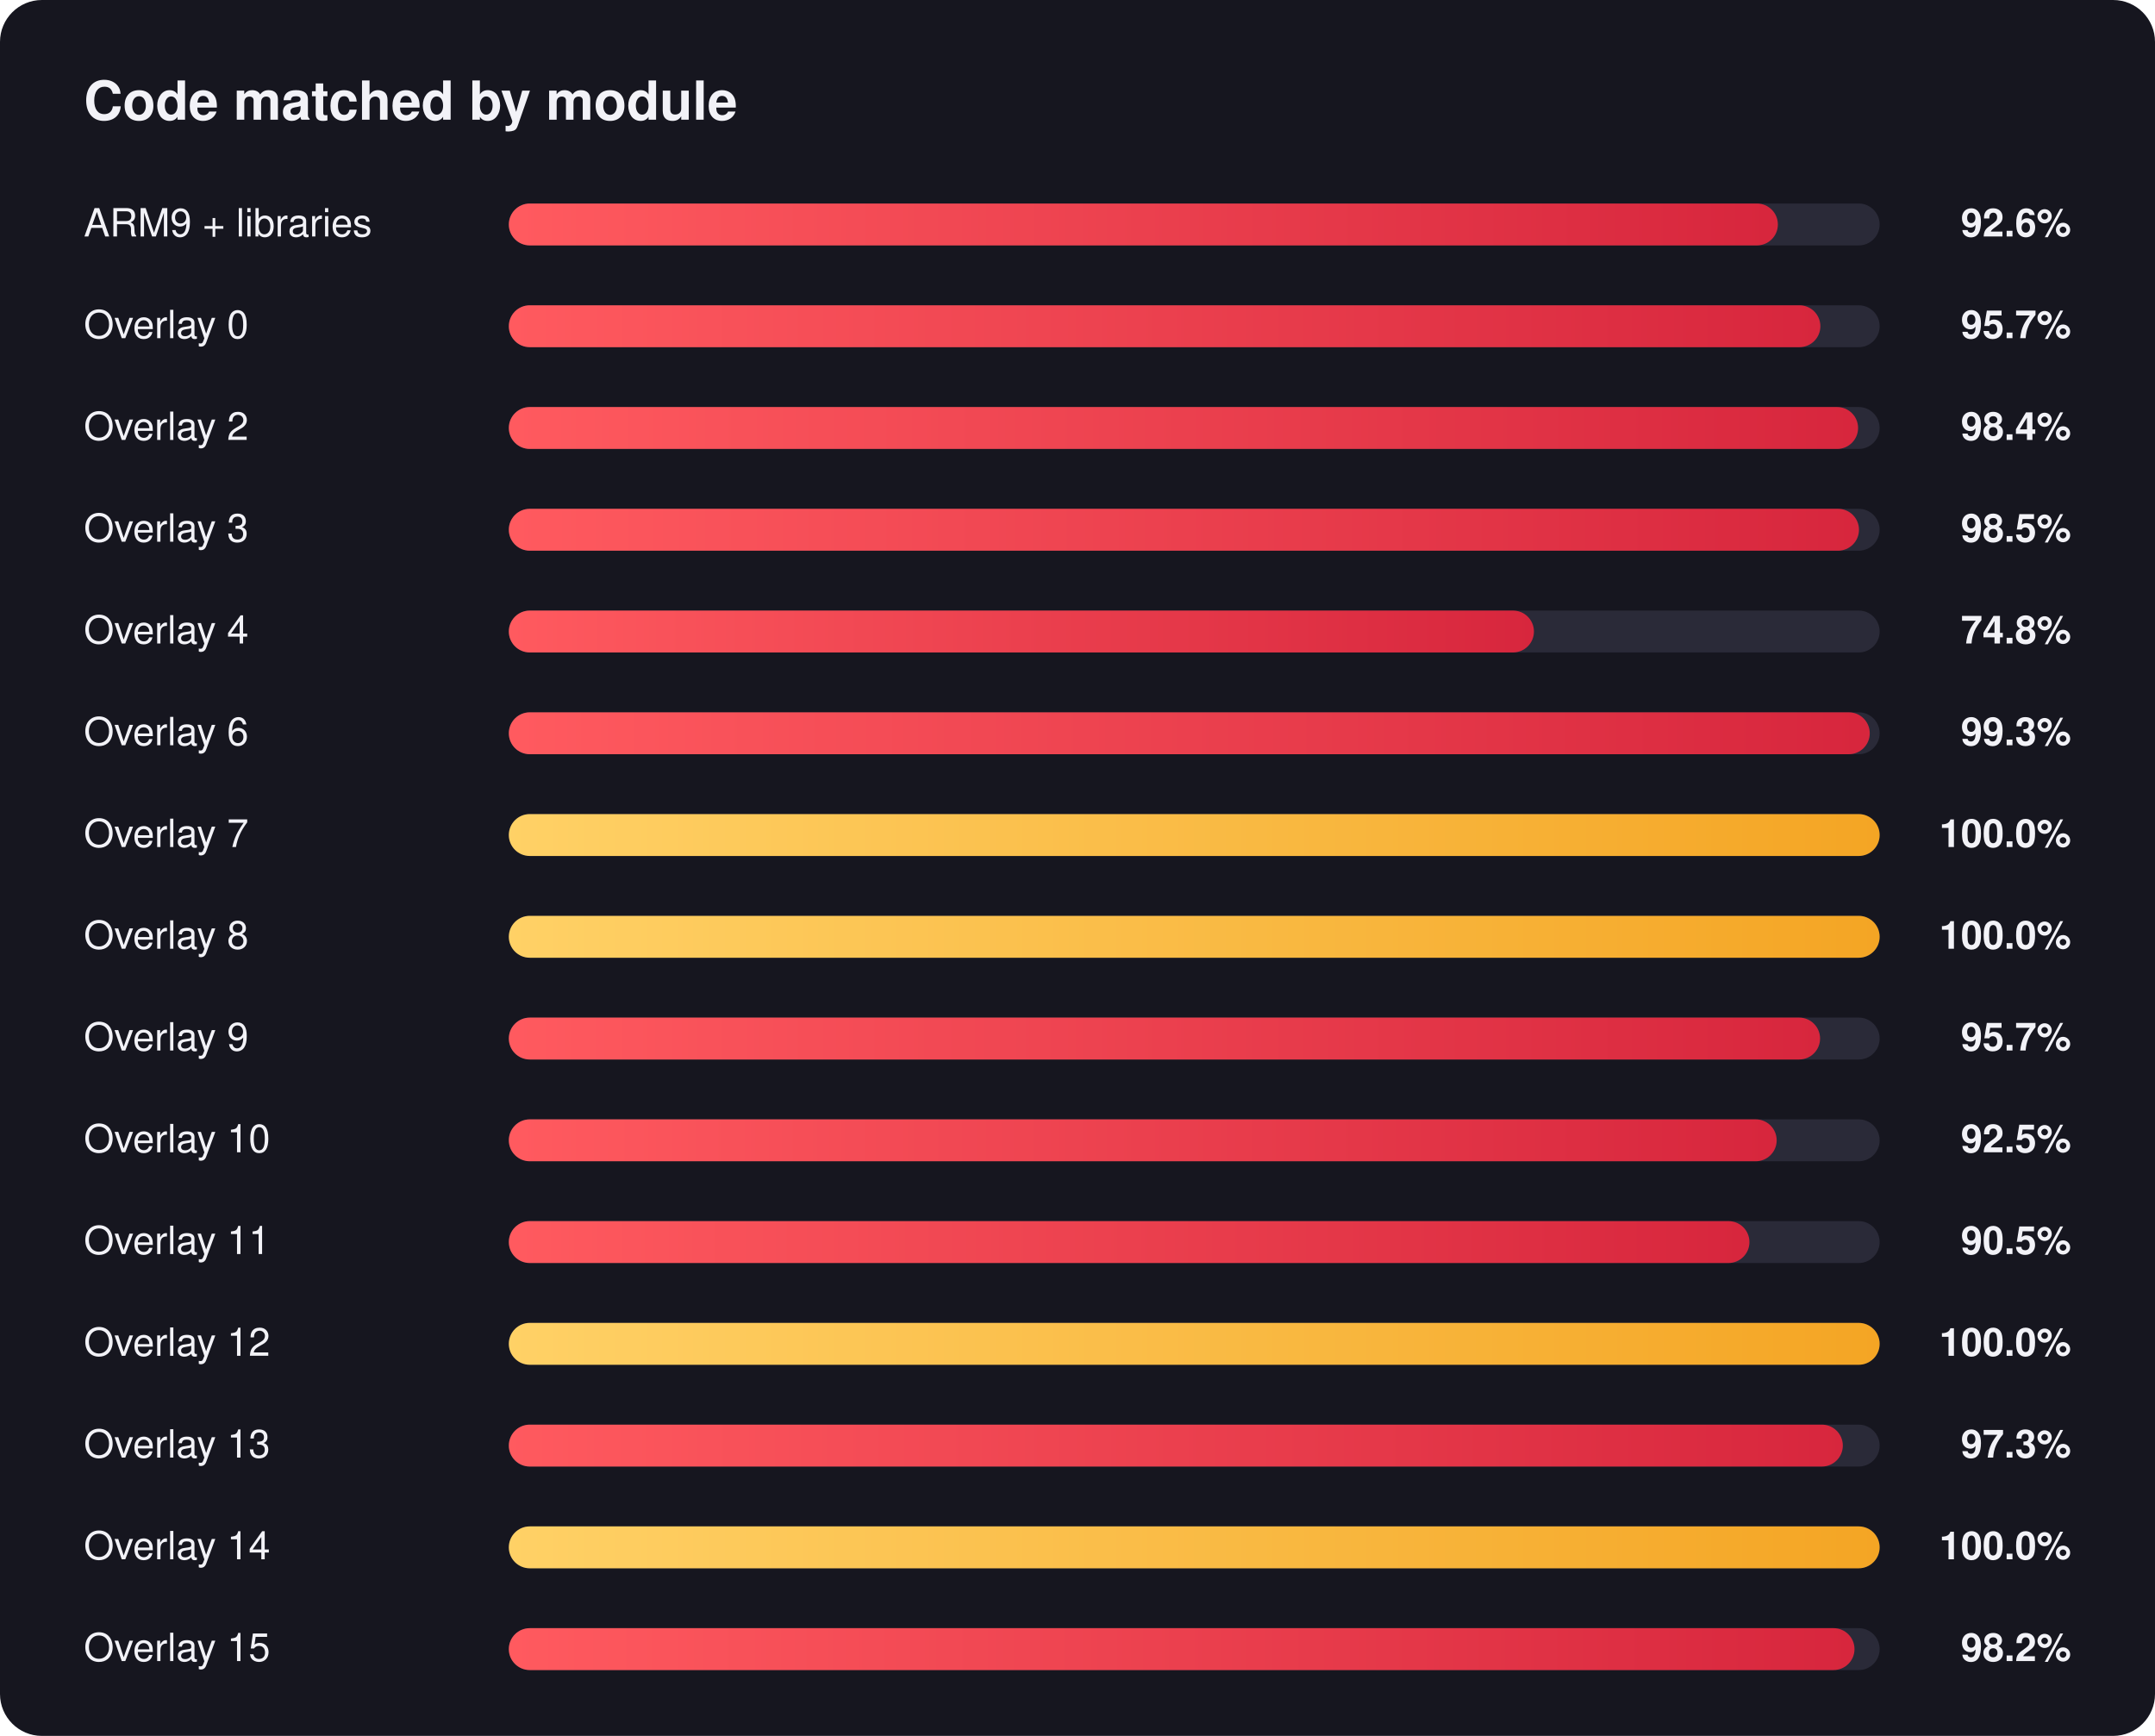
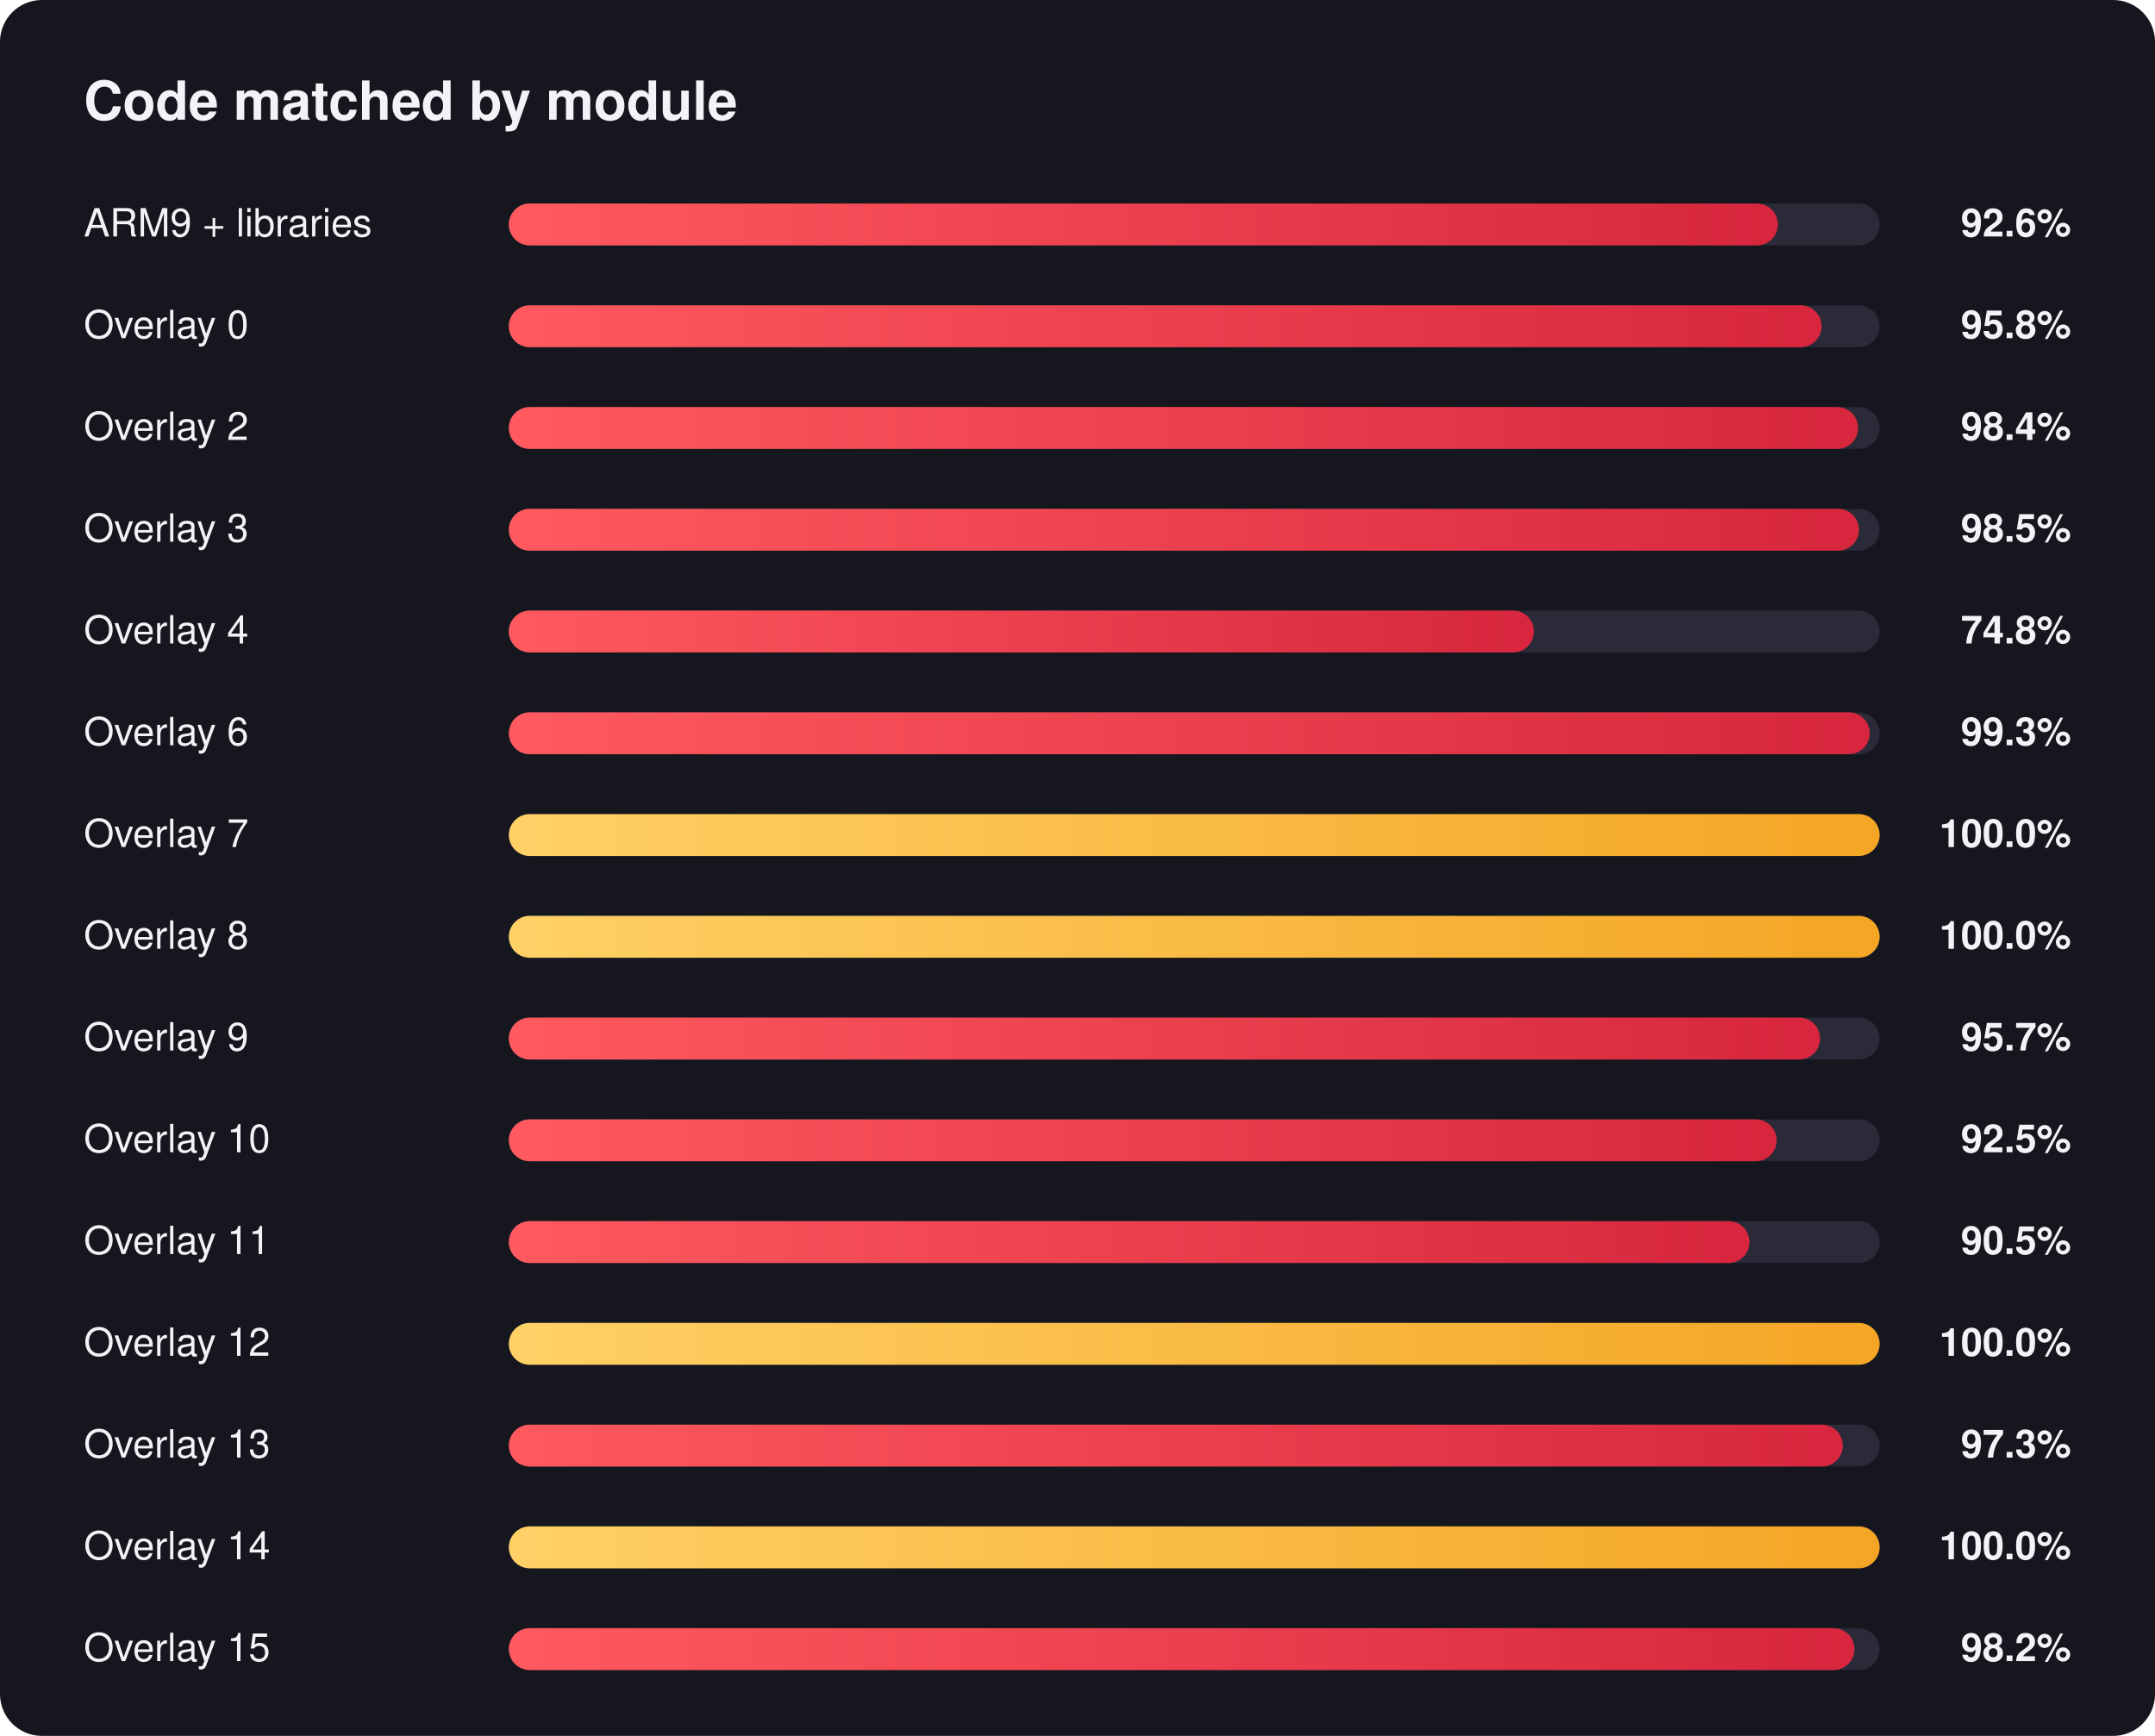
<svg xmlns="http://www.w3.org/2000/svg" width="720" height="580" viewBox="0 0 720 580" font-family="Segoe UI, Helvetica, Arial, sans-serif">
  <defs>
    <linearGradient id="red" x1="0" x2="1" y1="0" y2="0">
      <stop offset="0" stop-color="#ff5a5f" />
      <stop offset="1" stop-color="#d7263d" />
    </linearGradient>
    <linearGradient id="gold" x1="0" x2="1" y1="0" y2="0">
      <stop offset="0" stop-color="#ffd166" />
      <stop offset="1" stop-color="#f4a524" />
    </linearGradient>
  </defs>
  <rect width="720" height="580" rx="14" fill="#16161f" />
  <text x="28" y="40" fill="#f2f2f7" font-size="18" font-weight="700">Code matched by module</text>
  <text x="28" y="79" fill="#f2f2f7" font-size="13">ARM9 + libraries</text>
  <text x="692" y="79" fill="#f2f2f7" font-size="13" font-weight="600" text-anchor="end">92.6%</text>
  <rect x="170" y="68" width="458" height="14" rx="7.0" fill="#2a2a38" />
  <rect x="170" y="68" width="424.0" height="14" rx="7.0" fill="url(#red)" />
  <text x="28" y="113" fill="#f2f2f7" font-size="13">Overlay 0</text>
-   <text x="692" y="113" fill="#f2f2f7" font-size="13" font-weight="600" text-anchor="end">95.7%</text>
+   <text x="692" y="113" fill="#f2f2f7" font-size="13" font-weight="600" text-anchor="end">95.8%</text>
  <rect x="170" y="102" width="458" height="14" rx="7.0" fill="#2a2a38" />
-   <rect x="170" y="102" width="438.2" height="14" rx="7.0" fill="url(#red)" />
+   <rect x="170" y="102" width="438.6" height="14" rx="7.0" fill="url(#red)" />
  <text x="28" y="147" fill="#f2f2f7" font-size="13">Overlay 2</text>
  <text x="692" y="147" fill="#f2f2f7" font-size="13" font-weight="600" text-anchor="end">98.4%</text>
  <rect x="170" y="136" width="458" height="14" rx="7.0" fill="#2a2a38" />
  <rect x="170" y="136" width="450.8" height="14" rx="7.0" fill="url(#red)" />
  <text x="28" y="181" fill="#f2f2f7" font-size="13">Overlay 3</text>
  <text x="692" y="181" fill="#f2f2f7" font-size="13" font-weight="600" text-anchor="end">98.5%</text>
  <rect x="170" y="170" width="458" height="14" rx="7.0" fill="#2a2a38" />
  <rect x="170" y="170" width="451.1" height="14" rx="7.0" fill="url(#red)" />
  <text x="28" y="215" fill="#f2f2f7" font-size="13">Overlay 4</text>
  <text x="692" y="215" fill="#f2f2f7" font-size="13" font-weight="600" text-anchor="end">74.8%</text>
  <rect x="170" y="204" width="458" height="14" rx="7.0" fill="#2a2a38" />
  <rect x="170" y="204" width="342.5" height="14" rx="7.0" fill="url(#red)" />
  <text x="28" y="249" fill="#f2f2f7" font-size="13">Overlay 6</text>
  <text x="692" y="249" fill="#f2f2f7" font-size="13" font-weight="600" text-anchor="end">99.3%</text>
  <rect x="170" y="238" width="458" height="14" rx="7.0" fill="#2a2a38" />
  <rect x="170" y="238" width="454.7" height="14" rx="7.0" fill="url(#red)" />
  <text x="28" y="283" fill="#f2f2f7" font-size="13">Overlay 7</text>
  <text x="692" y="283" fill="#f2f2f7" font-size="13" font-weight="600" text-anchor="end">100.0%</text>
  <rect x="170" y="272" width="458" height="14" rx="7.0" fill="#2a2a38" />
  <rect x="170" y="272" width="458.0" height="14" rx="7.0" fill="url(#gold)" />
  <text x="28" y="317" fill="#f2f2f7" font-size="13">Overlay 8</text>
  <text x="692" y="317" fill="#f2f2f7" font-size="13" font-weight="600" text-anchor="end">100.0%</text>
  <rect x="170" y="306" width="458" height="14" rx="7.0" fill="#2a2a38" />
  <rect x="170" y="306" width="458.0" height="14" rx="7.0" fill="url(#gold)" />
  <text x="28" y="351" fill="#f2f2f7" font-size="13">Overlay 9</text>
  <text x="692" y="351" fill="#f2f2f7" font-size="13" font-weight="600" text-anchor="end">95.7%</text>
  <rect x="170" y="340" width="458" height="14" rx="7.0" fill="#2a2a38" />
  <rect x="170" y="340" width="438.1" height="14" rx="7.0" fill="url(#red)" />
  <text x="28" y="385" fill="#f2f2f7" font-size="13">Overlay 10</text>
  <text x="692" y="385" fill="#f2f2f7" font-size="13" font-weight="600" text-anchor="end">92.5%</text>
  <rect x="170" y="374" width="458" height="14" rx="7.0" fill="#2a2a38" />
  <rect x="170" y="374" width="423.6" height="14" rx="7.0" fill="url(#red)" />
  <text x="28" y="419" fill="#f2f2f7" font-size="13">Overlay 11</text>
  <text x="692" y="419" fill="#f2f2f7" font-size="13" font-weight="600" text-anchor="end">90.5%</text>
  <rect x="170" y="408" width="458" height="14" rx="7.0" fill="#2a2a38" />
  <rect x="170" y="408" width="414.5" height="14" rx="7.0" fill="url(#red)" />
  <text x="28" y="453" fill="#f2f2f7" font-size="13">Overlay 12</text>
  <text x="692" y="453" fill="#f2f2f7" font-size="13" font-weight="600" text-anchor="end">100.0%</text>
  <rect x="170" y="442" width="458" height="14" rx="7.0" fill="#2a2a38" />
  <rect x="170" y="442" width="458.0" height="14" rx="7.0" fill="url(#gold)" />
  <text x="28" y="487" fill="#f2f2f7" font-size="13">Overlay 13</text>
  <text x="692" y="487" fill="#f2f2f7" font-size="13" font-weight="600" text-anchor="end">97.3%</text>
  <rect x="170" y="476" width="458" height="14" rx="7.0" fill="#2a2a38" />
  <rect x="170" y="476" width="445.7" height="14" rx="7.0" fill="url(#red)" />
  <text x="28" y="521" fill="#f2f2f7" font-size="13">Overlay 14</text>
  <text x="692" y="521" fill="#f2f2f7" font-size="13" font-weight="600" text-anchor="end">100.0%</text>
  <rect x="170" y="510" width="458" height="14" rx="7.0" fill="#2a2a38" />
  <rect x="170" y="510" width="458.0" height="14" rx="7.0" fill="url(#gold)" />
  <text x="28" y="555" fill="#f2f2f7" font-size="13">Overlay 15</text>
  <text x="692" y="555" fill="#f2f2f7" font-size="13" font-weight="600" text-anchor="end">98.2%</text>
  <rect x="170" y="544" width="458" height="14" rx="7.0" fill="#2a2a38" />
  <rect x="170" y="544" width="449.6" height="14" rx="7.0" fill="url(#red)" />
</svg>
